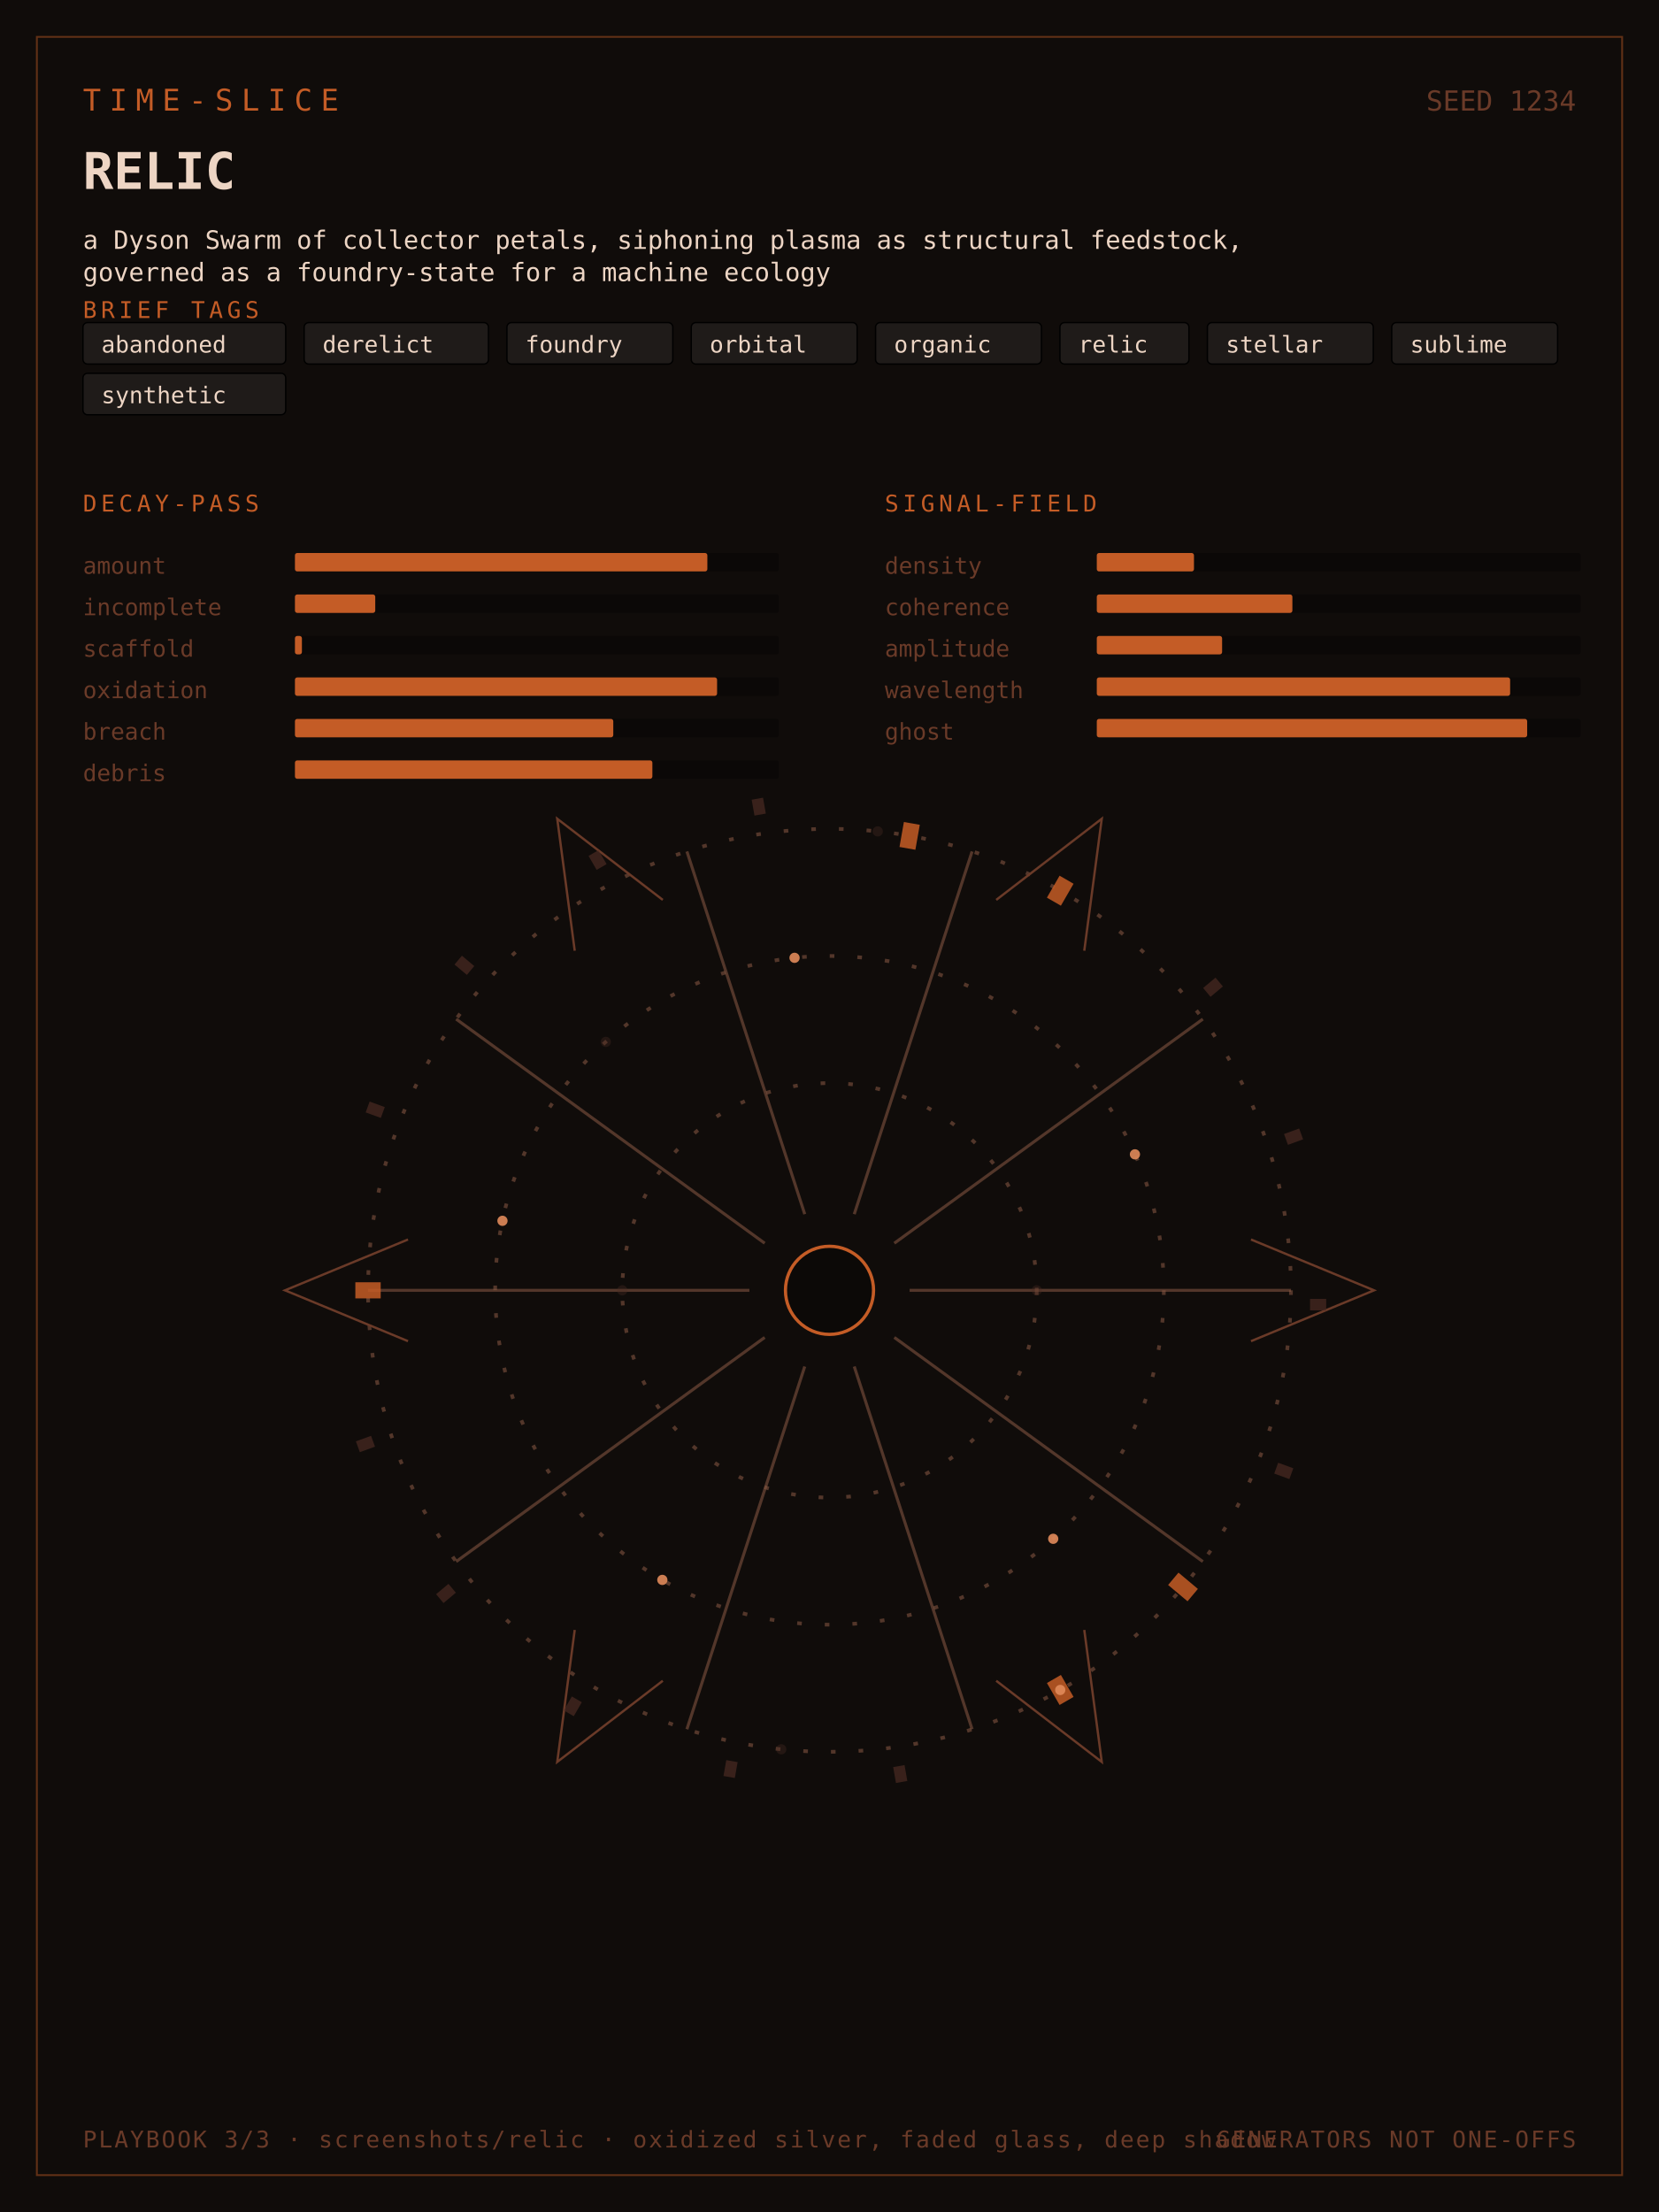
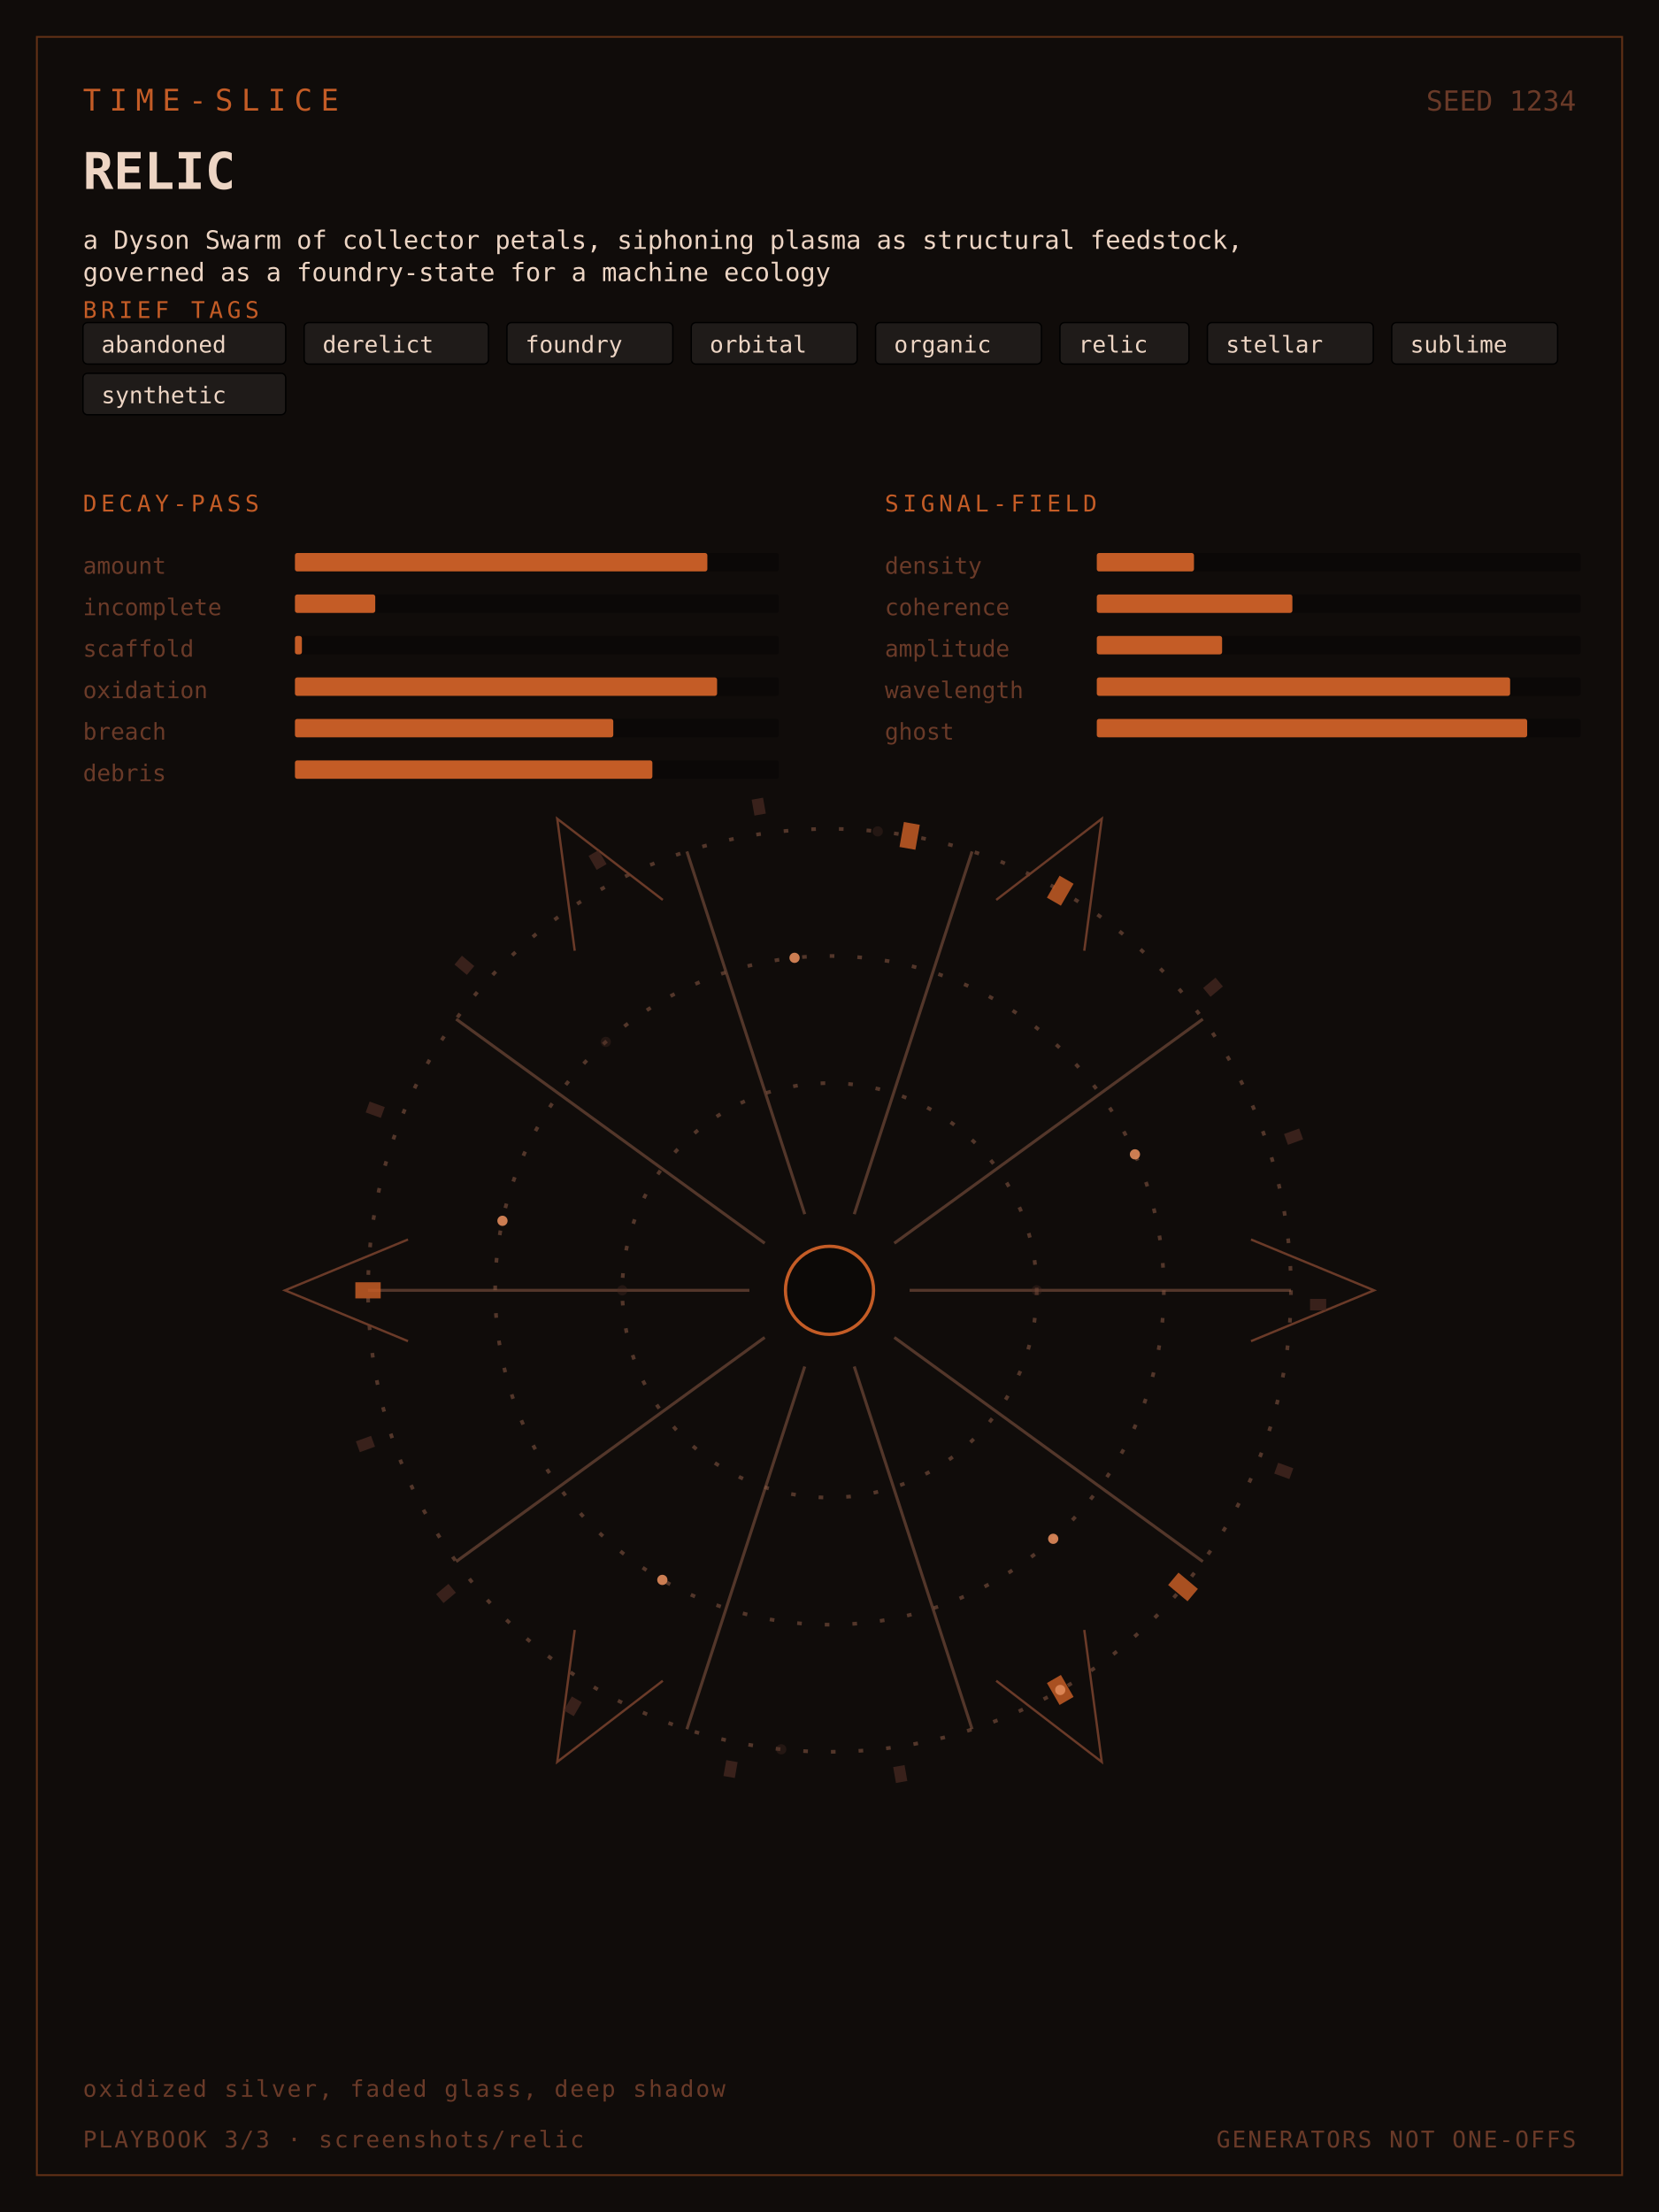
<svg xmlns="http://www.w3.org/2000/svg" width="720" height="960" viewBox="0 0 720 960" role="img" data-epoch="relic" data-seed="1234">
  <style>
    text { font-family: ui-monospace, SFMono-Regular, Menlo, Consolas, monospace; fill: #edd5c4; }
    .kicker { font-size: 10px; letter-spacing: 0.18em; fill: #c45c26; }
    .title { font-size: 13px; letter-spacing: 0.28em; fill: #c45c26; }
    .epoch { font-size: 22px; font-weight: 600; }
    .seed { font-size: 12px; fill: #6a3a28; }
    .logline { font-size: 11px; }
    .meter-label { font-size: 10px; fill: #6a3a28; }
    .tag text { font-size: 10px; fill: #edd5c4; }
    .foot { font-size: 10px; fill: #6a3a28; letter-spacing: 0.08em; }
  </style>
  <rect width="100%" height="100%" fill="#100c0a" />
  <rect x="16" y="16" width="688" height="928" fill="none" stroke="#c45c26" stroke-width="0.8" opacity="0.45" />
  <text class="title" x="36" y="48">TIME-SLICE</text>
  <text class="seed" x="684" y="48" text-anchor="end">SEED 1234</text>
  <text class="epoch" x="36" y="82">RELIC</text>
  <text class="logline" x="36" y="108">a Dyson Swarm of collector petals, siphoning plasma as structural feedstock,</text>
  <text class="logline" x="36" y="122">governed as a foundry-state for a machine ecology</text>
  <text x="36" y="138" class="kicker">BRIEF TAGS</text>
  <g class="tag" data-tag="abandoned">
    <rect x="36" y="140" width="88" height="18" rx="2" fill="#ffffff10" stroke="currentColor" stroke-width="0.6" />
    <text x="44" y="153">abandoned</text>
  </g>
  <g class="tag" data-tag="derelict">
    <rect x="132" y="140" width="80" height="18" rx="2" fill="#ffffff10" stroke="currentColor" stroke-width="0.6" />
    <text x="140" y="153">derelict</text>
  </g>
  <g class="tag" data-tag="foundry">
    <rect x="220" y="140" width="72" height="18" rx="2" fill="#ffffff10" stroke="currentColor" stroke-width="0.6" />
    <text x="228" y="153">foundry</text>
  </g>
  <g class="tag" data-tag="orbital">
    <rect x="300" y="140" width="72" height="18" rx="2" fill="#ffffff10" stroke="currentColor" stroke-width="0.6" />
    <text x="308" y="153">orbital</text>
  </g>
  <g class="tag" data-tag="organic">
    <rect x="380" y="140" width="72" height="18" rx="2" fill="#ffffff10" stroke="currentColor" stroke-width="0.6" />
    <text x="388" y="153">organic</text>
  </g>
  <g class="tag" data-tag="relic">
    <rect x="460" y="140" width="56" height="18" rx="2" fill="#ffffff10" stroke="currentColor" stroke-width="0.6" />
    <text x="468" y="153">relic</text>
  </g>
  <g class="tag" data-tag="stellar">
    <rect x="524" y="140" width="72" height="18" rx="2" fill="#ffffff10" stroke="currentColor" stroke-width="0.6" />
    <text x="532" y="153">stellar</text>
  </g>
  <g class="tag" data-tag="sublime">
    <rect x="604" y="140" width="72" height="18" rx="2" fill="#ffffff10" stroke="currentColor" stroke-width="0.6" />
    <text x="612" y="153">sublime</text>
  </g>
  <g class="tag" data-tag="synthetic">
    <rect x="36" y="162" width="88" height="18" rx="2" fill="#ffffff10" stroke="currentColor" stroke-width="0.6" />
    <text x="44" y="175">synthetic</text>
  </g>
  <text x="36" y="222" class="kicker">DECAY-PASS</text>
  <text x="36" y="249" class="meter-label">amount</text>
  <rect x="128" y="240" width="210" height="8" rx="1" fill="#00000055" />
  <rect class="meter" data-pass="decay-pass" data-key="amount" data-value="0.8523" x="128" y="240" width="178.99" height="8" rx="1" fill="#c45c26" />
  <text x="36" y="267" class="meter-label">incomplete</text>
  <rect x="128" y="258" width="210" height="8" rx="1" fill="#00000055" />
  <rect class="meter" data-pass="decay-pass" data-key="incomplete" data-value="0.1660" x="128" y="258" width="34.86" height="8" rx="1" fill="#c45c26" />
  <text x="36" y="285" class="meter-label">scaffold</text>
  <rect x="128" y="276" width="210" height="8" rx="1" fill="#00000055" />
  <rect class="meter" data-pass="decay-pass" data-key="scaffold" data-value="0.0144" x="128" y="276" width="3.03" height="8" rx="1" fill="#c45c26" />
  <text x="36" y="303" class="meter-label">oxidation</text>
  <rect x="128" y="294" width="210" height="8" rx="1" fill="#00000055" />
  <rect class="meter" data-pass="decay-pass" data-key="oxidation" data-value="0.8724" x="128" y="294" width="183.21" height="8" rx="1" fill="#c45c26" />
  <text x="36" y="321" class="meter-label">breach</text>
  <rect x="128" y="312" width="210" height="8" rx="1" fill="#00000055" />
  <rect class="meter" data-pass="decay-pass" data-key="breach" data-value="0.6579" x="128" y="312" width="138.16" height="8" rx="1" fill="#c45c26" />
  <text x="36" y="339" class="meter-label">debris</text>
  <rect x="128" y="330" width="210" height="8" rx="1" fill="#00000055" />
  <rect class="meter" data-pass="decay-pass" data-key="debris" data-value="0.7387" x="128" y="330" width="155.13" height="8" rx="1" fill="#c45c26" />
  <text x="384" y="222" class="kicker">SIGNAL-FIELD</text>
  <text x="384" y="249" class="meter-label">density</text>
  <rect x="476" y="240" width="210" height="8" rx="1" fill="#00000055" />
  <rect class="meter" data-pass="signal-field" data-key="density" data-value="0.2009" x="476" y="240" width="42.18" height="8" rx="1" fill="#c45c26" />
  <text x="384" y="267" class="meter-label">coherence</text>
  <rect x="476" y="258" width="210" height="8" rx="1" fill="#00000055" />
  <rect class="meter" data-pass="signal-field" data-key="coherence" data-value="0.4042" x="476" y="258" width="84.89" height="8" rx="1" fill="#c45c26" />
  <text x="384" y="285" class="meter-label">amplitude</text>
  <rect x="476" y="276" width="210" height="8" rx="1" fill="#00000055" />
  <rect class="meter" data-pass="signal-field" data-key="amplitude" data-value="0.2590" x="476" y="276" width="54.39" height="8" rx="1" fill="#c45c26" />
  <text x="384" y="303" class="meter-label">wavelength</text>
  <rect x="476" y="294" width="210" height="8" rx="1" fill="#00000055" />
  <rect class="meter" data-pass="signal-field" data-key="wavelength" data-value="0.8542" x="476" y="294" width="179.39" height="8" rx="1" fill="#c45c26" />
  <text x="384" y="321" class="meter-label">ghost</text>
  <rect x="476" y="312" width="210" height="8" rx="1" fill="#00000055" />
  <rect class="meter" data-pass="signal-field" data-key="ghost" data-value="0.8895" x="476" y="312" width="186.79" height="8" rx="1" fill="#c45c26" />
  <g class="rig" data-seed="1234" data-rings="3" data-spokes="10" data-modules="18">
    <circle class="ring" cx="360.0" cy="560.0" r="89.94" fill="none" stroke="#8a5a44" stroke-width="1.6" opacity="0.55" stroke-dasharray="2 10" />
    <circle class="ring" cx="360.0" cy="560.0" r="145.11" fill="none" stroke="#8a5a44" stroke-width="1.6" opacity="0.55" stroke-dasharray="2 10" />
    <circle class="ring" cx="360.0" cy="560.0" r="200.28" fill="none" stroke="#8a5a44" stroke-width="1.6" opacity="0.55" stroke-dasharray="2 10" />
    <line class="spoke" x1="394.77" y1="560.00" x2="560.28" y2="560.00" stroke="#8a5a44" stroke-width="1.3" opacity="0.55" />
    <line class="spoke" x1="388.13" y1="580.44" x2="522.03" y2="677.72" stroke="#8a5a44" stroke-width="1.3" opacity="0.55" />
    <line class="spoke" x1="370.74" y1="593.06" x2="421.89" y2="750.47" stroke="#8a5a44" stroke-width="1.3" opacity="0.55" />
    <line class="spoke" x1="349.26" y1="593.06" x2="298.11" y2="750.47" stroke="#8a5a44" stroke-width="1.3" opacity="0.55" />
    <line class="spoke" x1="331.87" y1="580.44" x2="197.97" y2="677.72" stroke="#8a5a44" stroke-width="1.3" opacity="0.55" />
    <line class="spoke" x1="325.23" y1="560.00" x2="159.72" y2="560.00" stroke="#8a5a44" stroke-width="1.3" opacity="0.55" />
    <line class="spoke" x1="331.87" y1="539.56" x2="197.97" y2="442.28" stroke="#8a5a44" stroke-width="1.3" opacity="0.55" />
    <line class="spoke" x1="349.26" y1="526.94" x2="298.11" y2="369.53" stroke="#8a5a44" stroke-width="1.3" opacity="0.55" />
    <line class="spoke" x1="370.74" y1="526.94" x2="421.89" y2="369.53" stroke="#8a5a44" stroke-width="1.3" opacity="0.55" />
    <line class="spoke" x1="388.13" y1="539.56" x2="522.03" y2="442.28" stroke="#8a5a44" stroke-width="1.3" opacity="0.55" />
    <path class="petal" d="M542.93,537.94 L596.32,560.00 L542.93,582.06" fill="none" stroke="#6a3a28" stroke-width="1" />
    <path class="petal" d="M470.57,707.39 L478.16,764.66 L432.36,729.45" fill="none" stroke="#6a3a28" stroke-width="1" />
    <path class="petal" d="M287.64,729.45 L241.84,764.66 L249.43,707.39" fill="none" stroke="#6a3a28" stroke-width="1" />
    <path class="petal" d="M177.07,582.06 L123.68,560.00 L177.07,537.94" fill="none" stroke="#6a3a28" stroke-width="1" />
    <path class="petal" d="M249.43,412.61 L241.84,355.34 L287.64,390.55" fill="none" stroke="#6a3a28" stroke-width="1" />
    <path class="petal" d="M432.36,390.55 L478.16,355.34 L470.57,412.61" fill="none" stroke="#6a3a28" stroke-width="1" />
    <g class="modules">
      <rect class="debris" data-index="0" x="568.56" y="563.71" width="7" height="5" transform="rotate(0.00 572.56 566.71)" fill="#4a2a22" opacity="0.7" />
      <rect class="debris" data-index="1" x="553.45" y="636.01" width="7" height="5" transform="rotate(20.00 557.45 639.01)" fill="#4a2a22" opacity="0.7" />
      <rect class="module" data-index="2" x="507.92" y="685.23" width="11" height="7" transform="rotate(40.00 513.42 688.73)" fill="#c45c26" opacity="0.85" />
      <rect class="module" data-index="3" x="454.64" y="729.94" width="11" height="7" transform="rotate(60.00 460.14 733.44)" fill="#c45c26" opacity="0.85" />
      <rect class="debris" data-index="4" x="386.30" y="767.50" width="7" height="5" transform="rotate(80.00 390.30 770.50)" fill="#4a2a22" opacity="0.7" />
      <rect class="debris" data-index="5" x="312.48" y="765.17" width="7" height="5" transform="rotate(100.00 316.48 768.17)" fill="#4a2a22" opacity="0.7" />
      <rect class="debris" data-index="6" x="243.91" y="737.73" width="7" height="5" transform="rotate(120.00 247.91 740.73)" fill="#4a2a22" opacity="0.7" />
      <rect class="debris" data-index="7" x="188.85" y="688.49" width="7" height="5" transform="rotate(140.00 192.85 691.49)" fill="#4a2a22" opacity="0.7" />
      <rect class="debris" data-index="8" x="153.96" y="623.39" width="7" height="5" transform="rotate(160.00 157.96 626.39)" fill="#4a2a22" opacity="0.7" />
      <rect class="module" data-index="9" x="154.22" y="556.50" width="11" height="7" transform="rotate(180.00 159.72 560.00)" fill="#c45c26" opacity="0.85" />
      <rect class="debris" data-index="10" x="158.55" y="477.99" width="7" height="5" transform="rotate(200.00 162.55 480.99)" fill="#4a2a22" opacity="0.7" />
      <rect class="debris" data-index="11" x="197.48" y="415.23" width="7" height="5" transform="rotate(220.00 201.48 418.23)" fill="#4a2a22" opacity="0.7" />
      <rect class="debris" data-index="12" x="255.53" y="369.56" width="7" height="5" transform="rotate(240.00 259.53 372.56)" fill="#4a2a22" opacity="0.7" />
      <rect class="debris" data-index="13" x="325.70" y="346.50" width="7" height="5" transform="rotate(260.00 329.70 349.50)" fill="#4a2a22" opacity="0.7" />
      <rect class="module" data-index="14" x="389.28" y="359.27" width="11" height="7" transform="rotate(280.00 394.78 362.77)" fill="#c45c26" opacity="0.85" />
      <rect class="module" data-index="15" x="454.64" y="383.06" width="11" height="7" transform="rotate(300.00 460.14 386.56)" fill="#c45c26" opacity="0.85" />
      <rect class="debris" data-index="16" x="523.15" y="425.51" width="7" height="5" transform="rotate(320.00 527.15 428.51)" fill="#4a2a22" opacity="0.7" />
      <rect class="debris" data-index="17" x="558.04" y="490.61" width="7" height="5" transform="rotate(340.00 562.04 493.61)" fill="#4a2a22" opacity="0.7" />
    </g>
    <circle class="core" cx="360.0" cy="560.0" r="19.12" fill="#00000040" stroke="#c45c26" stroke-width="1.4" />
    <g class="signal-field">
      <circle class="ghost-signal" data-index="0" cx="449.94" cy="560.00" r="2.22" fill="#4a2a22" opacity="0.35" />
      <circle class="signal" data-index="4" cx="457.09" cy="667.83" r="2.22" fill="#e08a5a" opacity="0.9" />
      <circle class="signal" data-index="5" cx="460.14" cy="733.44" r="2.22" fill="#e08a5a" opacity="0.9" />
      <circle class="ghost-signal" data-index="8" cx="339.07" cy="759.18" r="2.22" fill="#4a2a22" opacity="0.35" />
      <circle class="signal" data-index="10" cx="287.45" cy="685.67" r="2.22" fill="#e08a5a" opacity="0.9" />
      <circle class="ghost-signal" data-index="15" cx="270.06" cy="560.00" r="2.22" fill="#4a2a22" opacity="0.35" />
      <circle class="signal" data-index="16" cx="218.07" cy="529.83" r="2.22" fill="#e08a5a" opacity="0.9" />
      <circle class="ghost-signal" data-index="19" cx="262.91" cy="452.17" r="2.22" fill="#4a2a22" opacity="0.35" />
      <circle class="signal" data-index="22" cx="344.83" cy="415.69" r="2.22" fill="#e08a5a" opacity="0.9" />
      <circle class="ghost-signal" data-index="23" cx="380.93" cy="360.82" r="2.22" fill="#4a2a22" opacity="0.35" />
      <circle class="signal" data-index="28" cx="492.56" cy="500.98" r="2.22" fill="#e08a5a" opacity="0.9" />
    </g>
  </g>
-   <text class="foot" x="36" y="932">PLAYBOOK 3/3  ·  screenshots/relic  ·  oxidized silver, faded glass, deep shadow</text>
+   <text class="foot" x="36" y="910">oxidized silver, faded glass, deep shadow</text>
+   <text class="foot" x="36" y="932">PLAYBOOK 3/3  ·  screenshots/relic</text>
  <text class="foot" x="684" y="932" text-anchor="end">GENERATORS NOT ONE-OFFS</text>
</svg>
